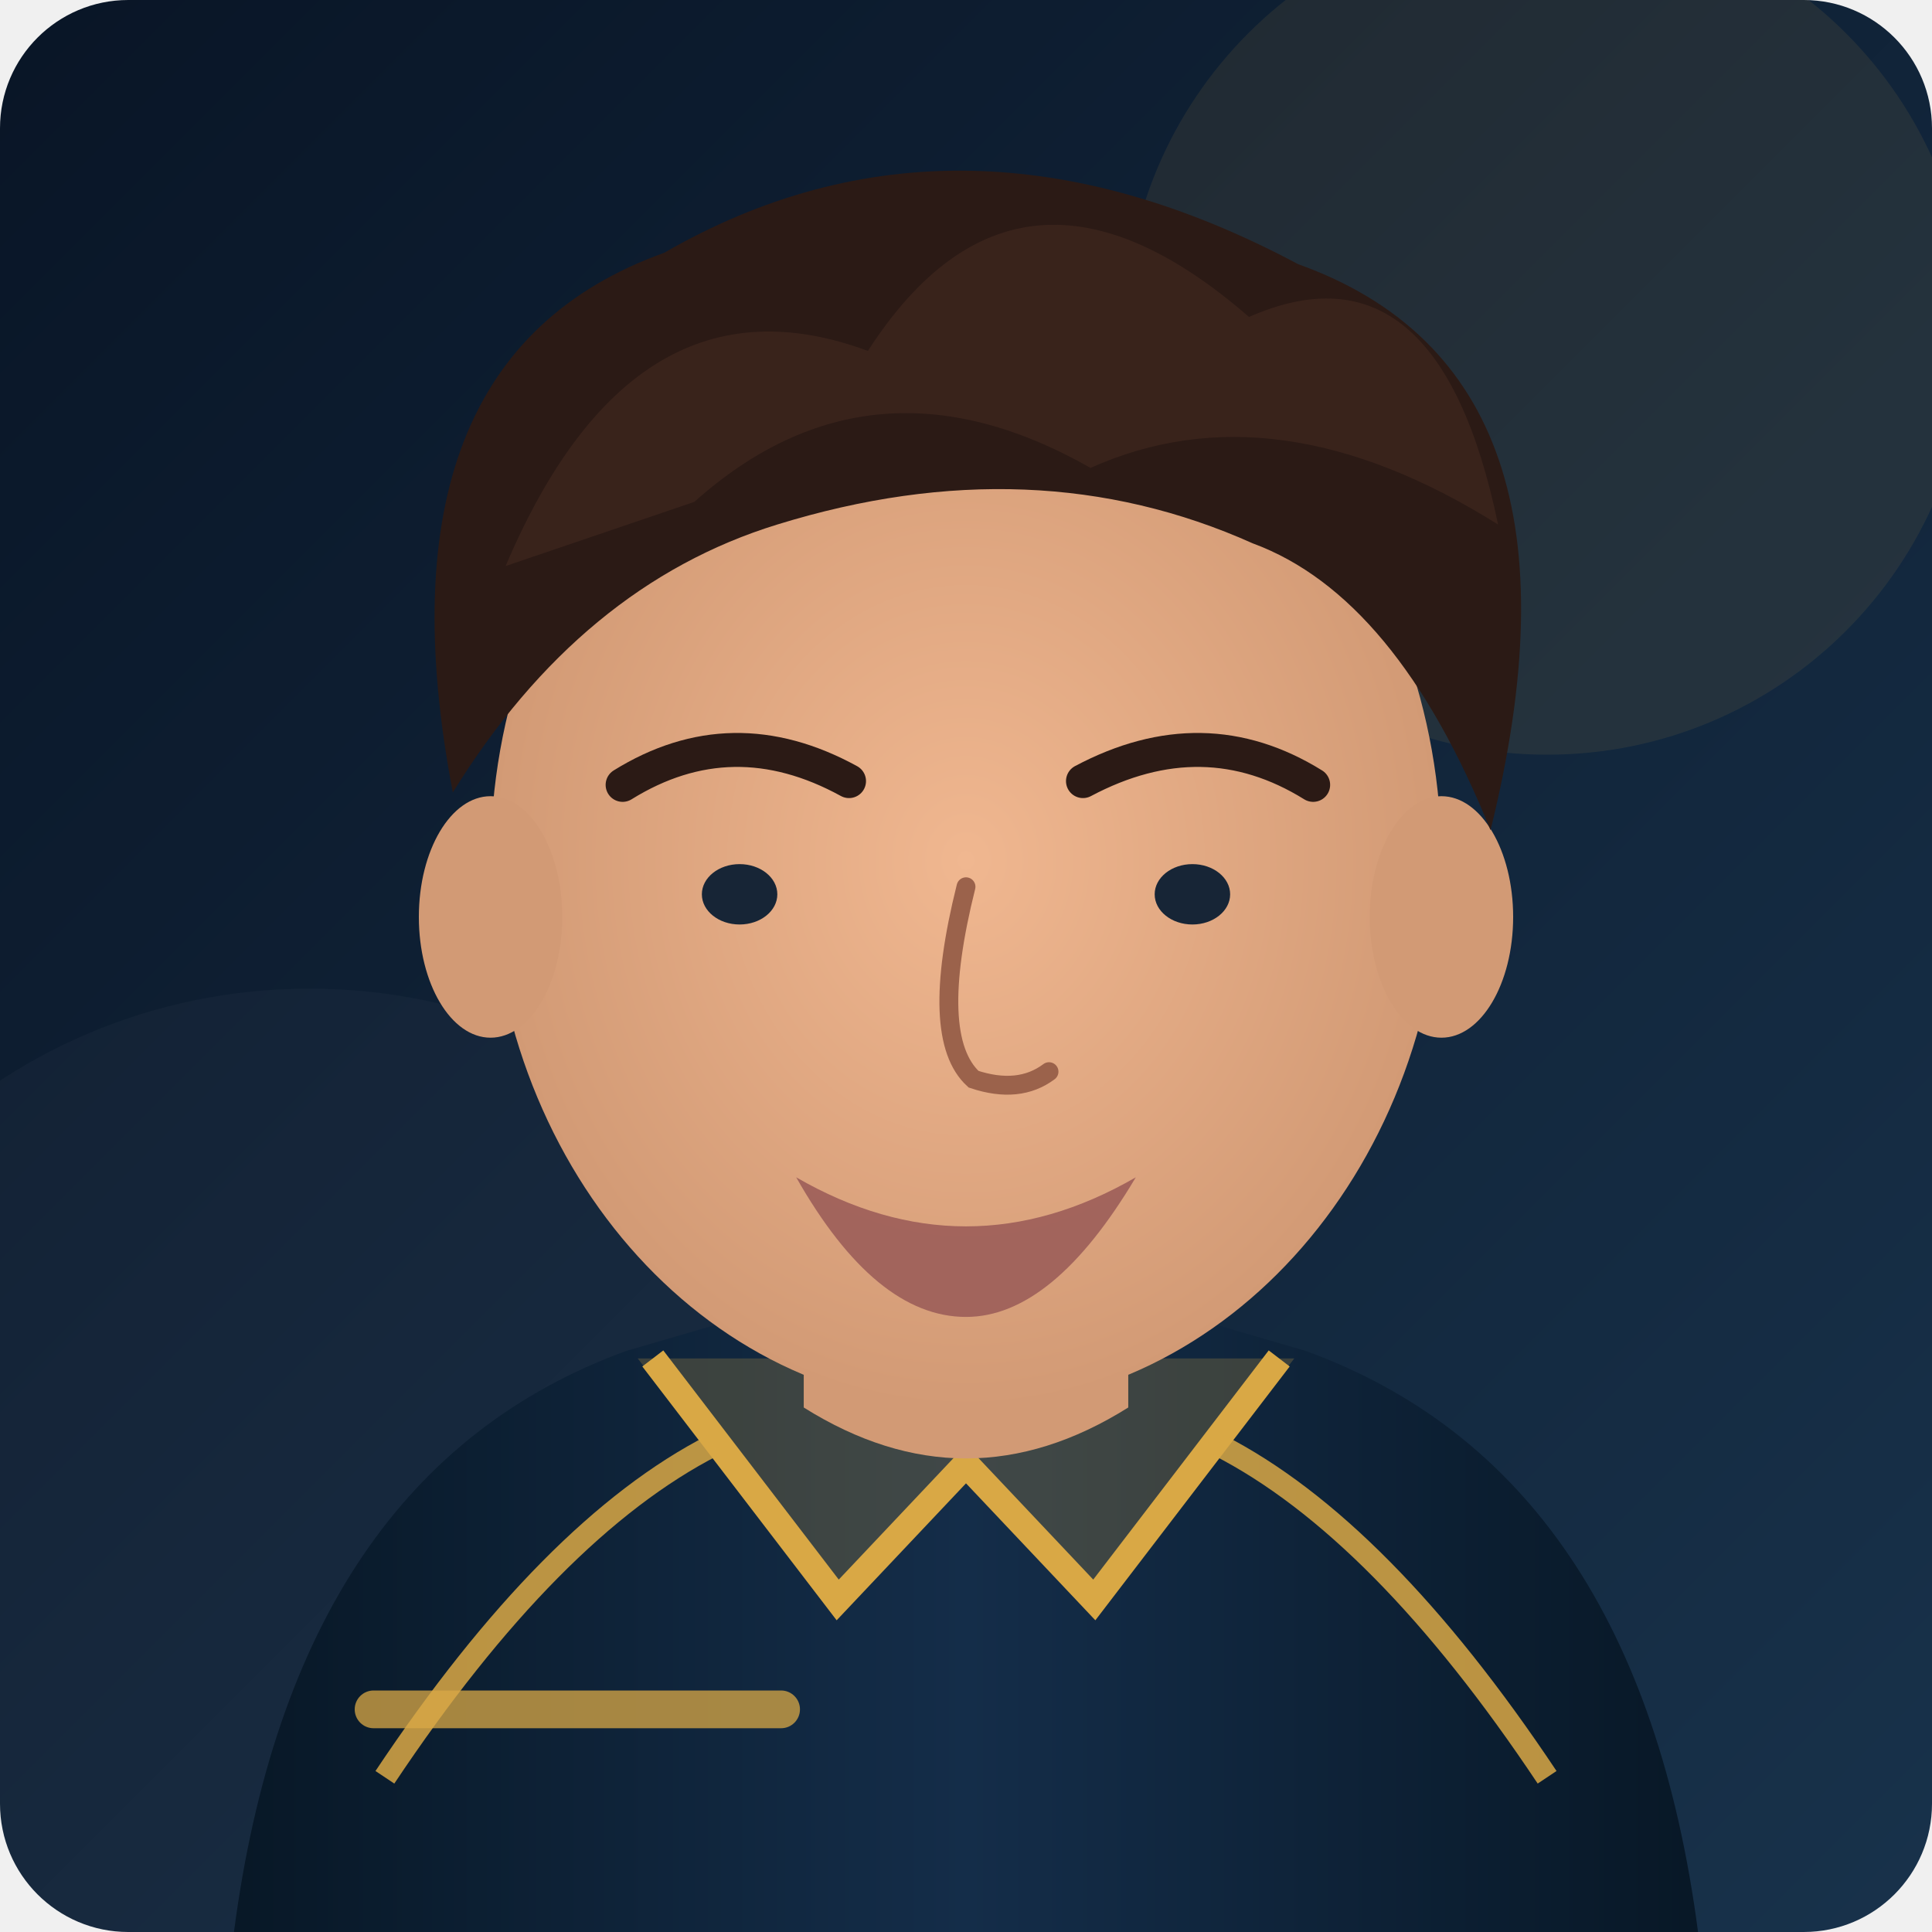
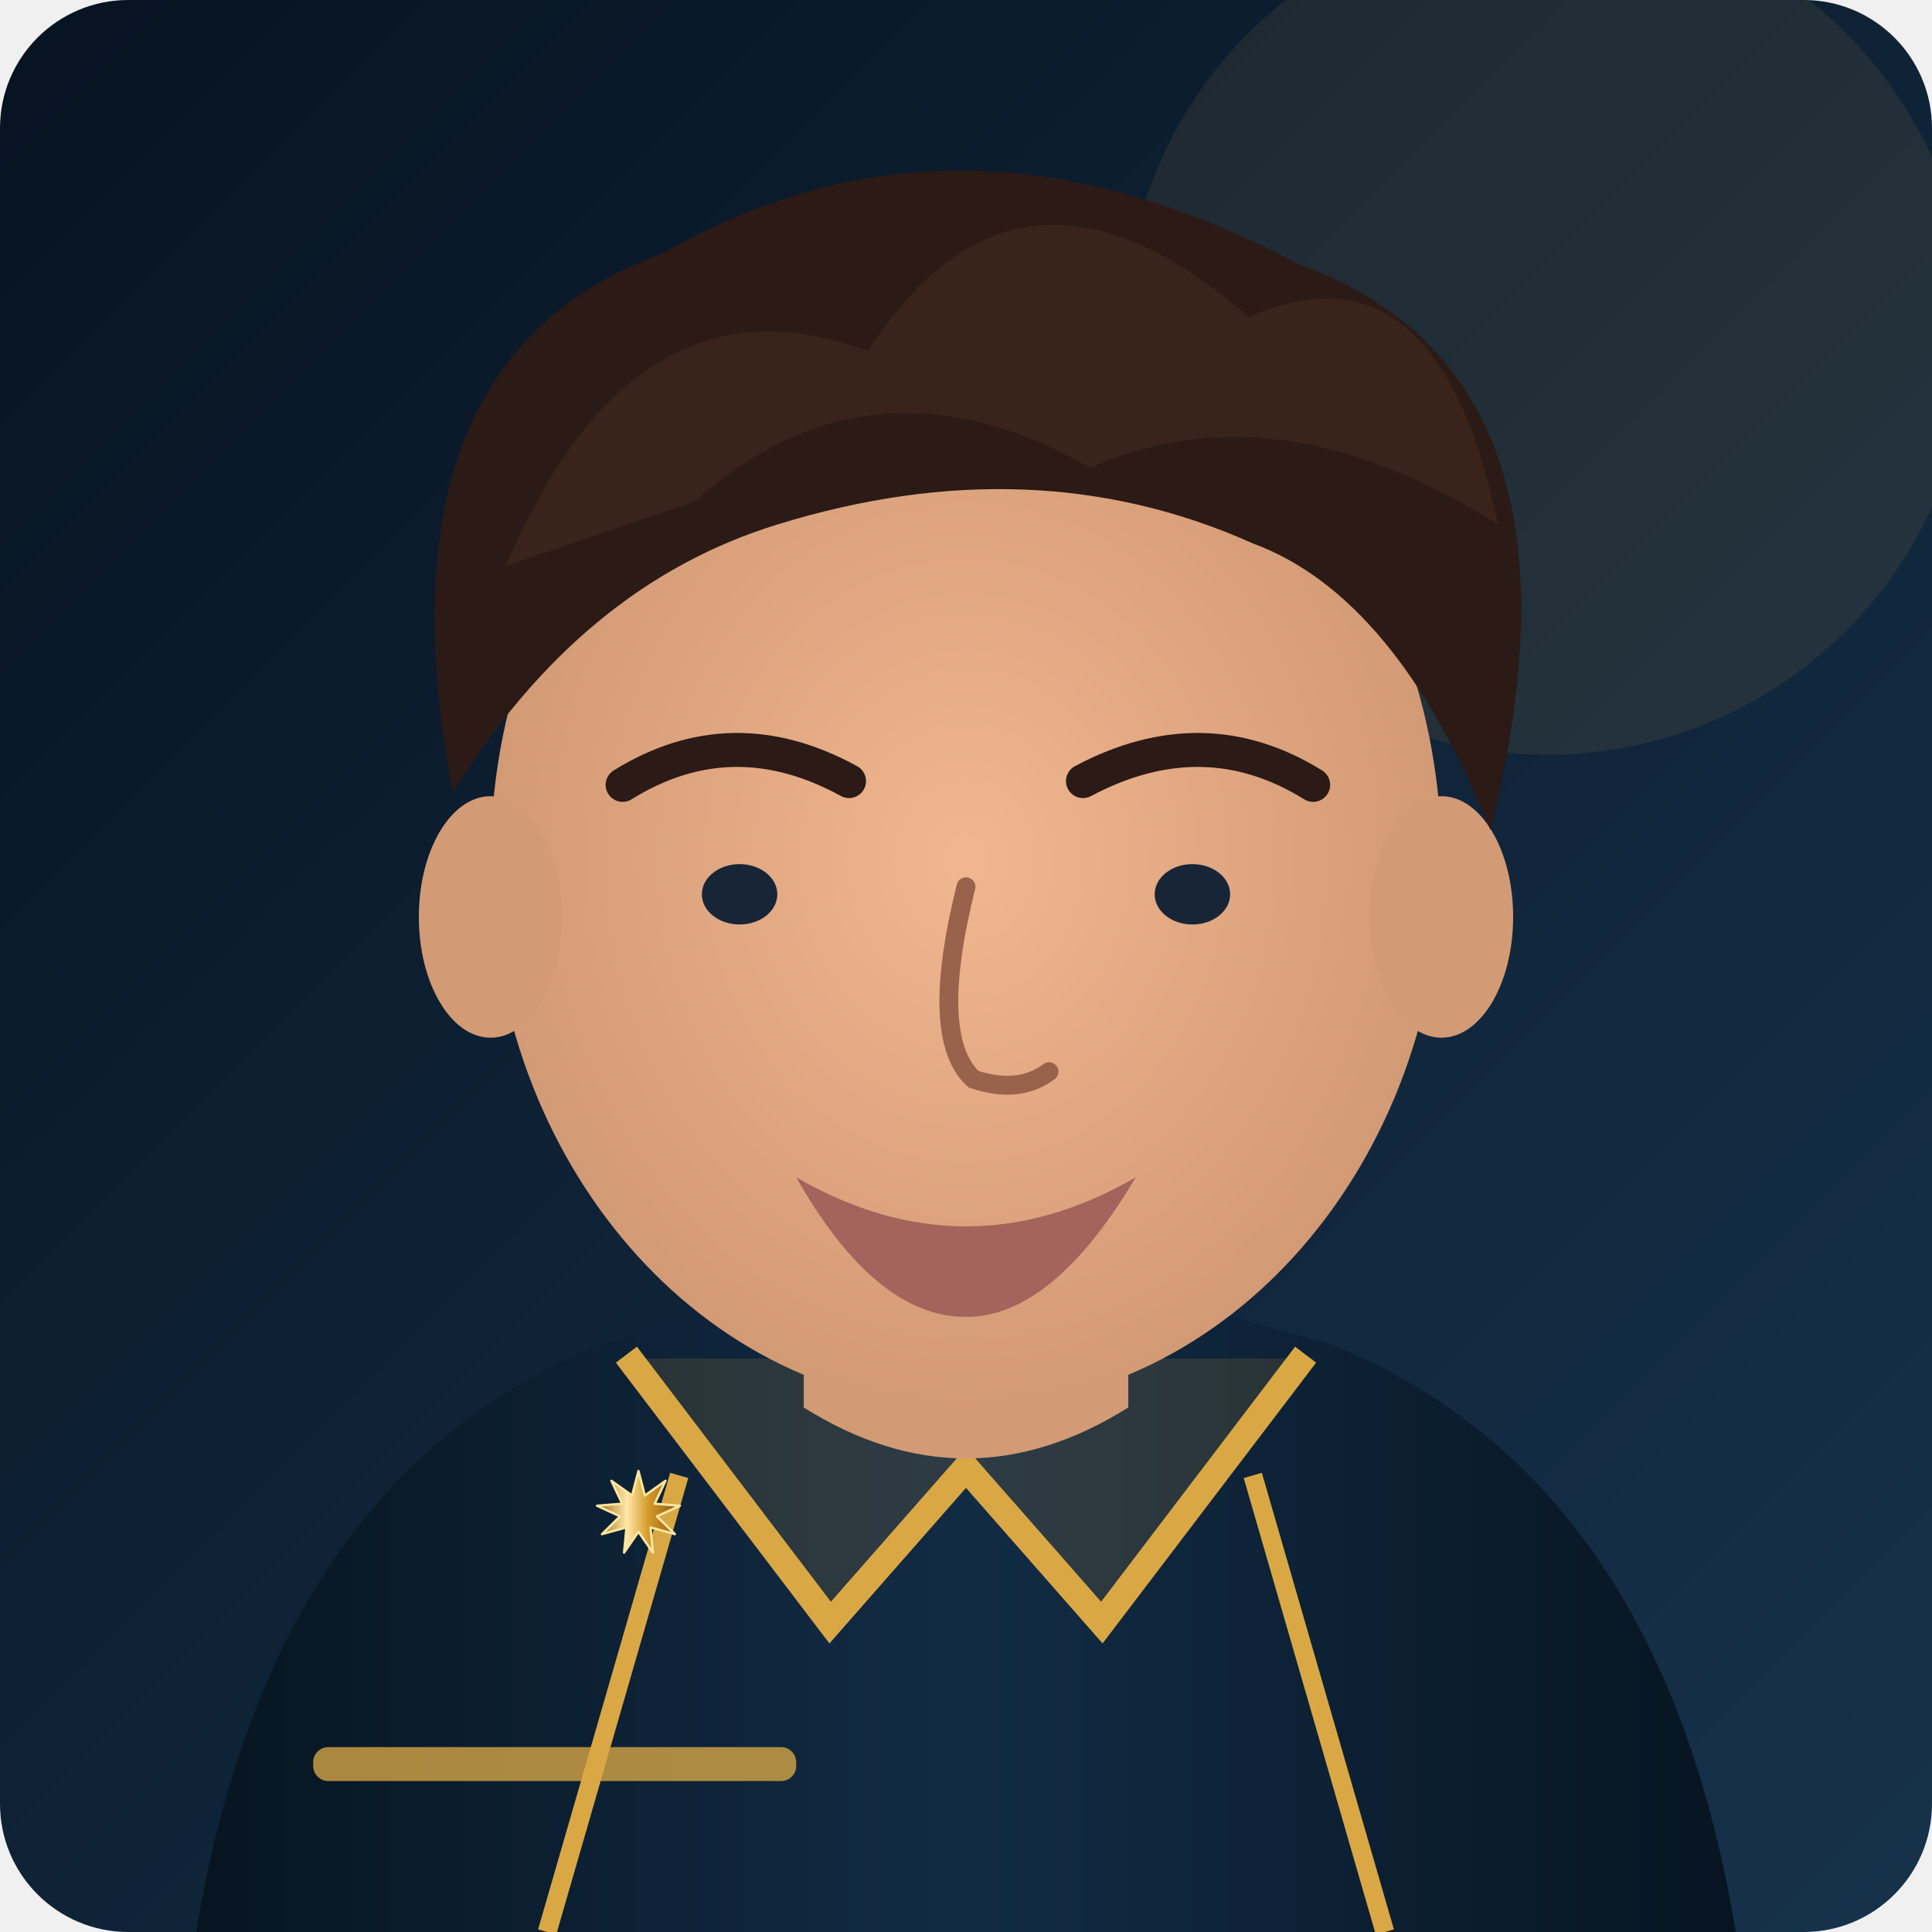
- <svg xmlns="http://www.w3.org/2000/svg" viewBox="0 0 512 512" role="img" aria-label="Avatar humano de Charlie Logos da Costa · Palavra">
+ <svg xmlns="http://www.w3.org/2000/svg" viewBox="0 0 512 512" role="img" aria-label="Avatar humano oficial de Charlie Logos da Costa · Palavra">
  <defs>
    <linearGradient id="bg" x2="1" y2="1">
-       <stop stop-color="#091526" />
-       <stop offset="1" stop-color="#18324b" />
+       <stop stop-color="#071321" />
+       <stop offset="1" stop-color="#17324c" />
    </linearGradient>
    <linearGradient id="coat" x2="1">
-       <stop stop-color="#081827" />
-       <stop offset=".5" stop-color="#142d49" />
-       <stop offset="1" stop-color="#081827" />
+       <stop stop-color="#071521" />
+       <stop offset=".5" stop-color="#122b45" />
+       <stop offset="1" stop-color="#071521" />
    </linearGradient>
    <radialGradient id="skin">
      <stop stop-color="#f0b790" />
      <stop offset="1" stop-color="#d29a75" />
    </radialGradient>
+     <linearGradient id="gold" x1="0" x2="1">
+       <stop offset="0%" stop-color="#9D6414" />
+       <stop offset="36%" stop-color="#FFE8A8" />
+       <stop offset="62%" stop-color="#D49A2A" />
+       <stop offset="100%" stop-color="#8C540D" />
+     </linearGradient>
  </defs>
  <rect width="512" height="512" rx="34" fill="url(#bg)" />
  <circle cx="410" cy="88" r="112" fill="#d9a845" opacity=".09" />
-   <circle cx="82" cy="412" r="150" fill="#fff" opacity=".025" />
-   <path d="M62 512 Q78 390 166 358 L214 344 H298 L346 358 Q434 390 450 512Z" fill="url(#coat)" />
-   <path d="M169 360 L220 426 L256 383 L292 426 L343 360" fill="#d9a845" opacity=".22" />
-   <path d="M173 360 L222 424 L256 388 L290 424 L339 360" fill="none" stroke="#d9a845" stroke-width="7" />
+   <path d="M52 512 Q72 391 160 356 L211 342 H301 L352 356 Q440 391 460 512Z" fill="url(#coat)" />
+   <path d="M164 360 L220 432 L256 390 L292 432 L348 360" fill="#d9a845" opacity=".14" />
+   <path d="M166 359 L220 430 L256 389 L292 430 L346 359" fill="none" stroke="#d9a845" stroke-width="7" />
  <path d="M213 329 L213 373 Q256 400 299 373 L299 329Z" fill="#d29a75" />
  <ellipse cx="256" cy="228" rx="126" ry="145" fill="url(#skin)" />
  <ellipse cx="130" cy="243" rx="19" ry="32" fill="#d29a75" />
  <ellipse cx="382" cy="243" rx="19" ry="32" fill="#d29a75" />
  <path d="M120 210 Q98 95 176 67 Q254 22 344 70 Q425 99 395 220 Q370 158 332 144 Q274 118 206 139 Q154 155 120 210Z" fill="#2b1a15" />
  <path d="M134 150 Q168 70 230 93 Q270 31 331 84 Q381 62 397 139 Q338 102 289 124 Q231 91 184 133Z" fill="#3b241c" opacity=".9" />
  <path d="M165 208 Q194 190 225 207" fill="none" stroke="#2b1a15" stroke-width="9" stroke-linecap="round" />
  <path d="M287 207 Q319 190 348 208" fill="none" stroke="#2b1a15" stroke-width="9" stroke-linecap="round" />
  <ellipse cx="196" cy="237" rx="10" ry="8" fill="#172536" />
  <ellipse cx="316" cy="237" rx="10" ry="8" fill="#172536" />
  <path d="M256 235 Q246 275 258 286 Q270 290 278 284" fill="none" stroke="#9b624b" stroke-width="5" stroke-linecap="round" />
  <path d="M211 312 Q256 338 301 312 Q279 349 256 349 Q232 349 211 312Z" fill="#9c5d59" opacity=".9" />
-   <path d="M102 471 Q146 405 189 383" fill="none" stroke="#d9a845" stroke-width="6" opacity=".85" />
-   <path d="M410 471 Q366 405 323 383" fill="none" stroke="#d9a845" stroke-width="6" opacity=".85" />
-   <rect x="94" y="448" width="118" height="10" rx="5" fill="#d9a845" opacity=".75" />
+   <path d="M145 512 L180 391" stroke="#d9a845" stroke-width="5" />
+   <path d="M367 512 L332 391" stroke="#d9a845" stroke-width="5" />
+   <g transform="translate(101 383) scale(.31)">
+     <path d="M 220.00 22.00 L 225.47 42.96 L 243.14 30.42 L 233.86 50.00 L 255.45 51.75 L 235.76 60.78 L 251.18 76.00 L 230.28 70.26 L 232.31 91.83 L 220.00 74.00 L 207.69 91.83 L 209.72 70.26 L 188.82 76.00 L 204.24 60.78 L 184.55 51.75 L 206.14 50.00 L 196.86 30.42 L 214.53 42.96 Z" fill="url(#gold)" stroke="#FFE6A0" stroke-width="2" stroke-linejoin="round" />
+   </g>
+   <rect x="83" y="463" width="128" height="9" rx="4" fill="#d9a845" opacity=".78" />
</svg>
